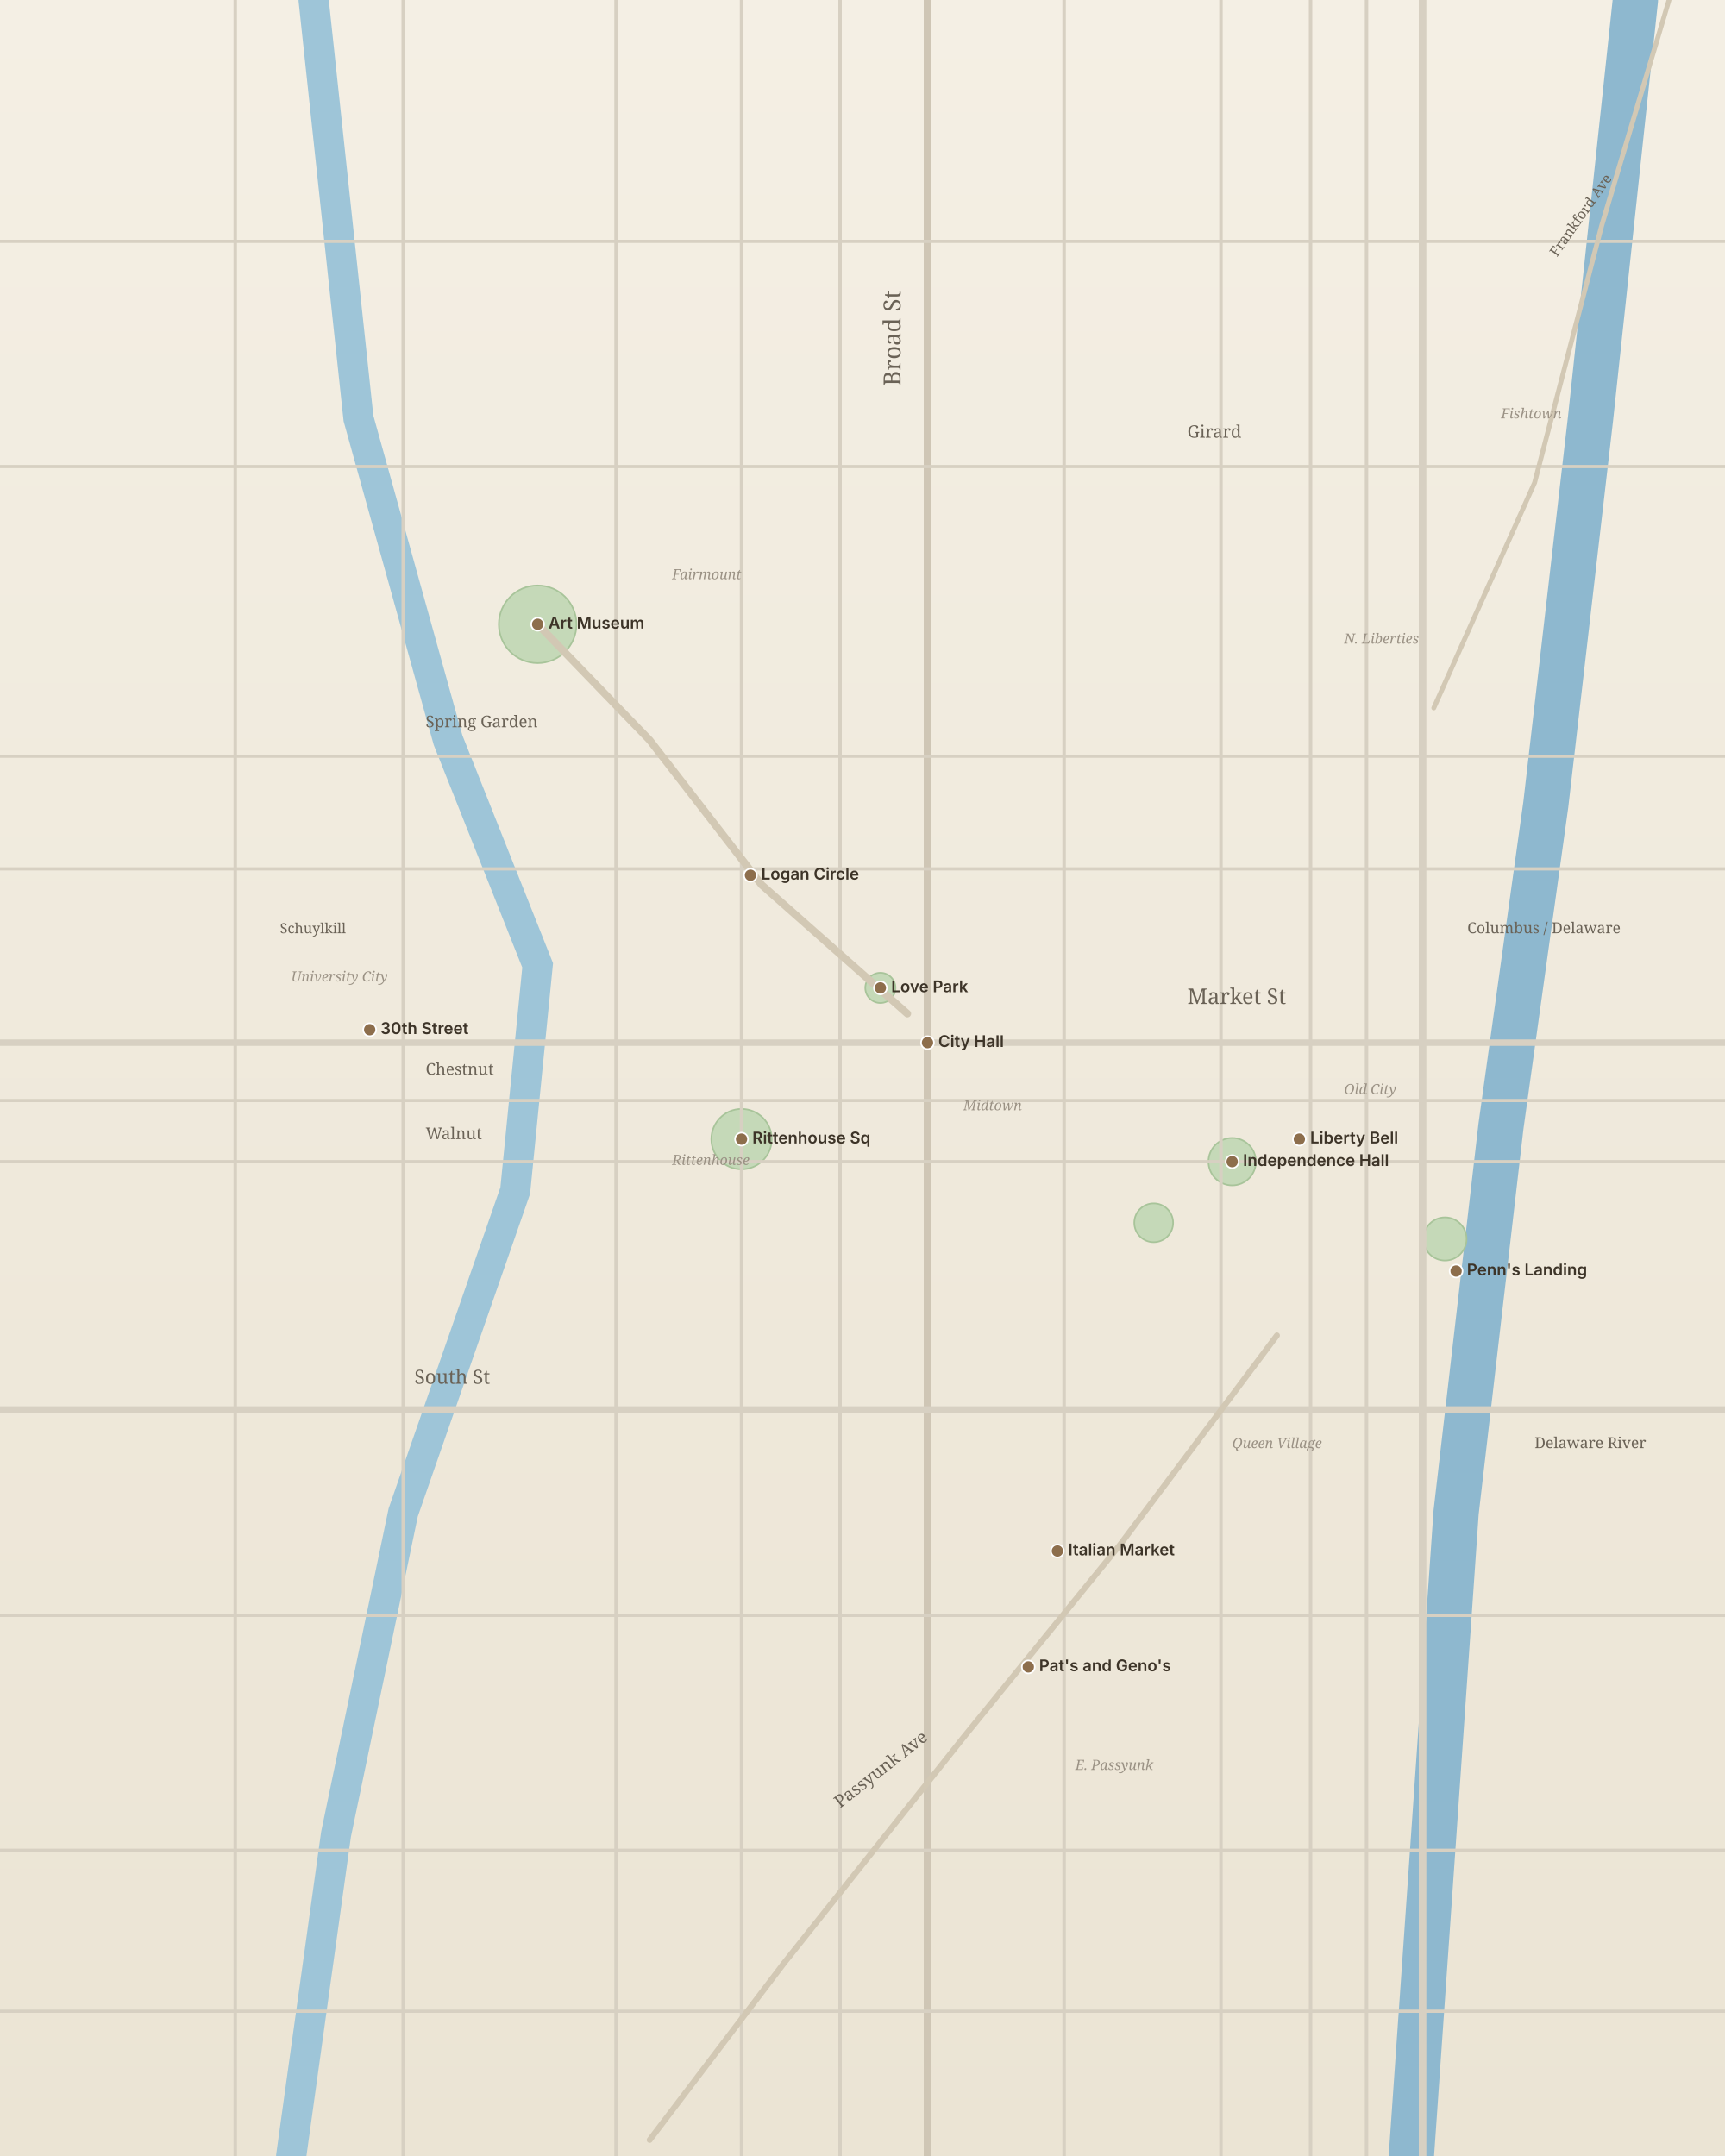
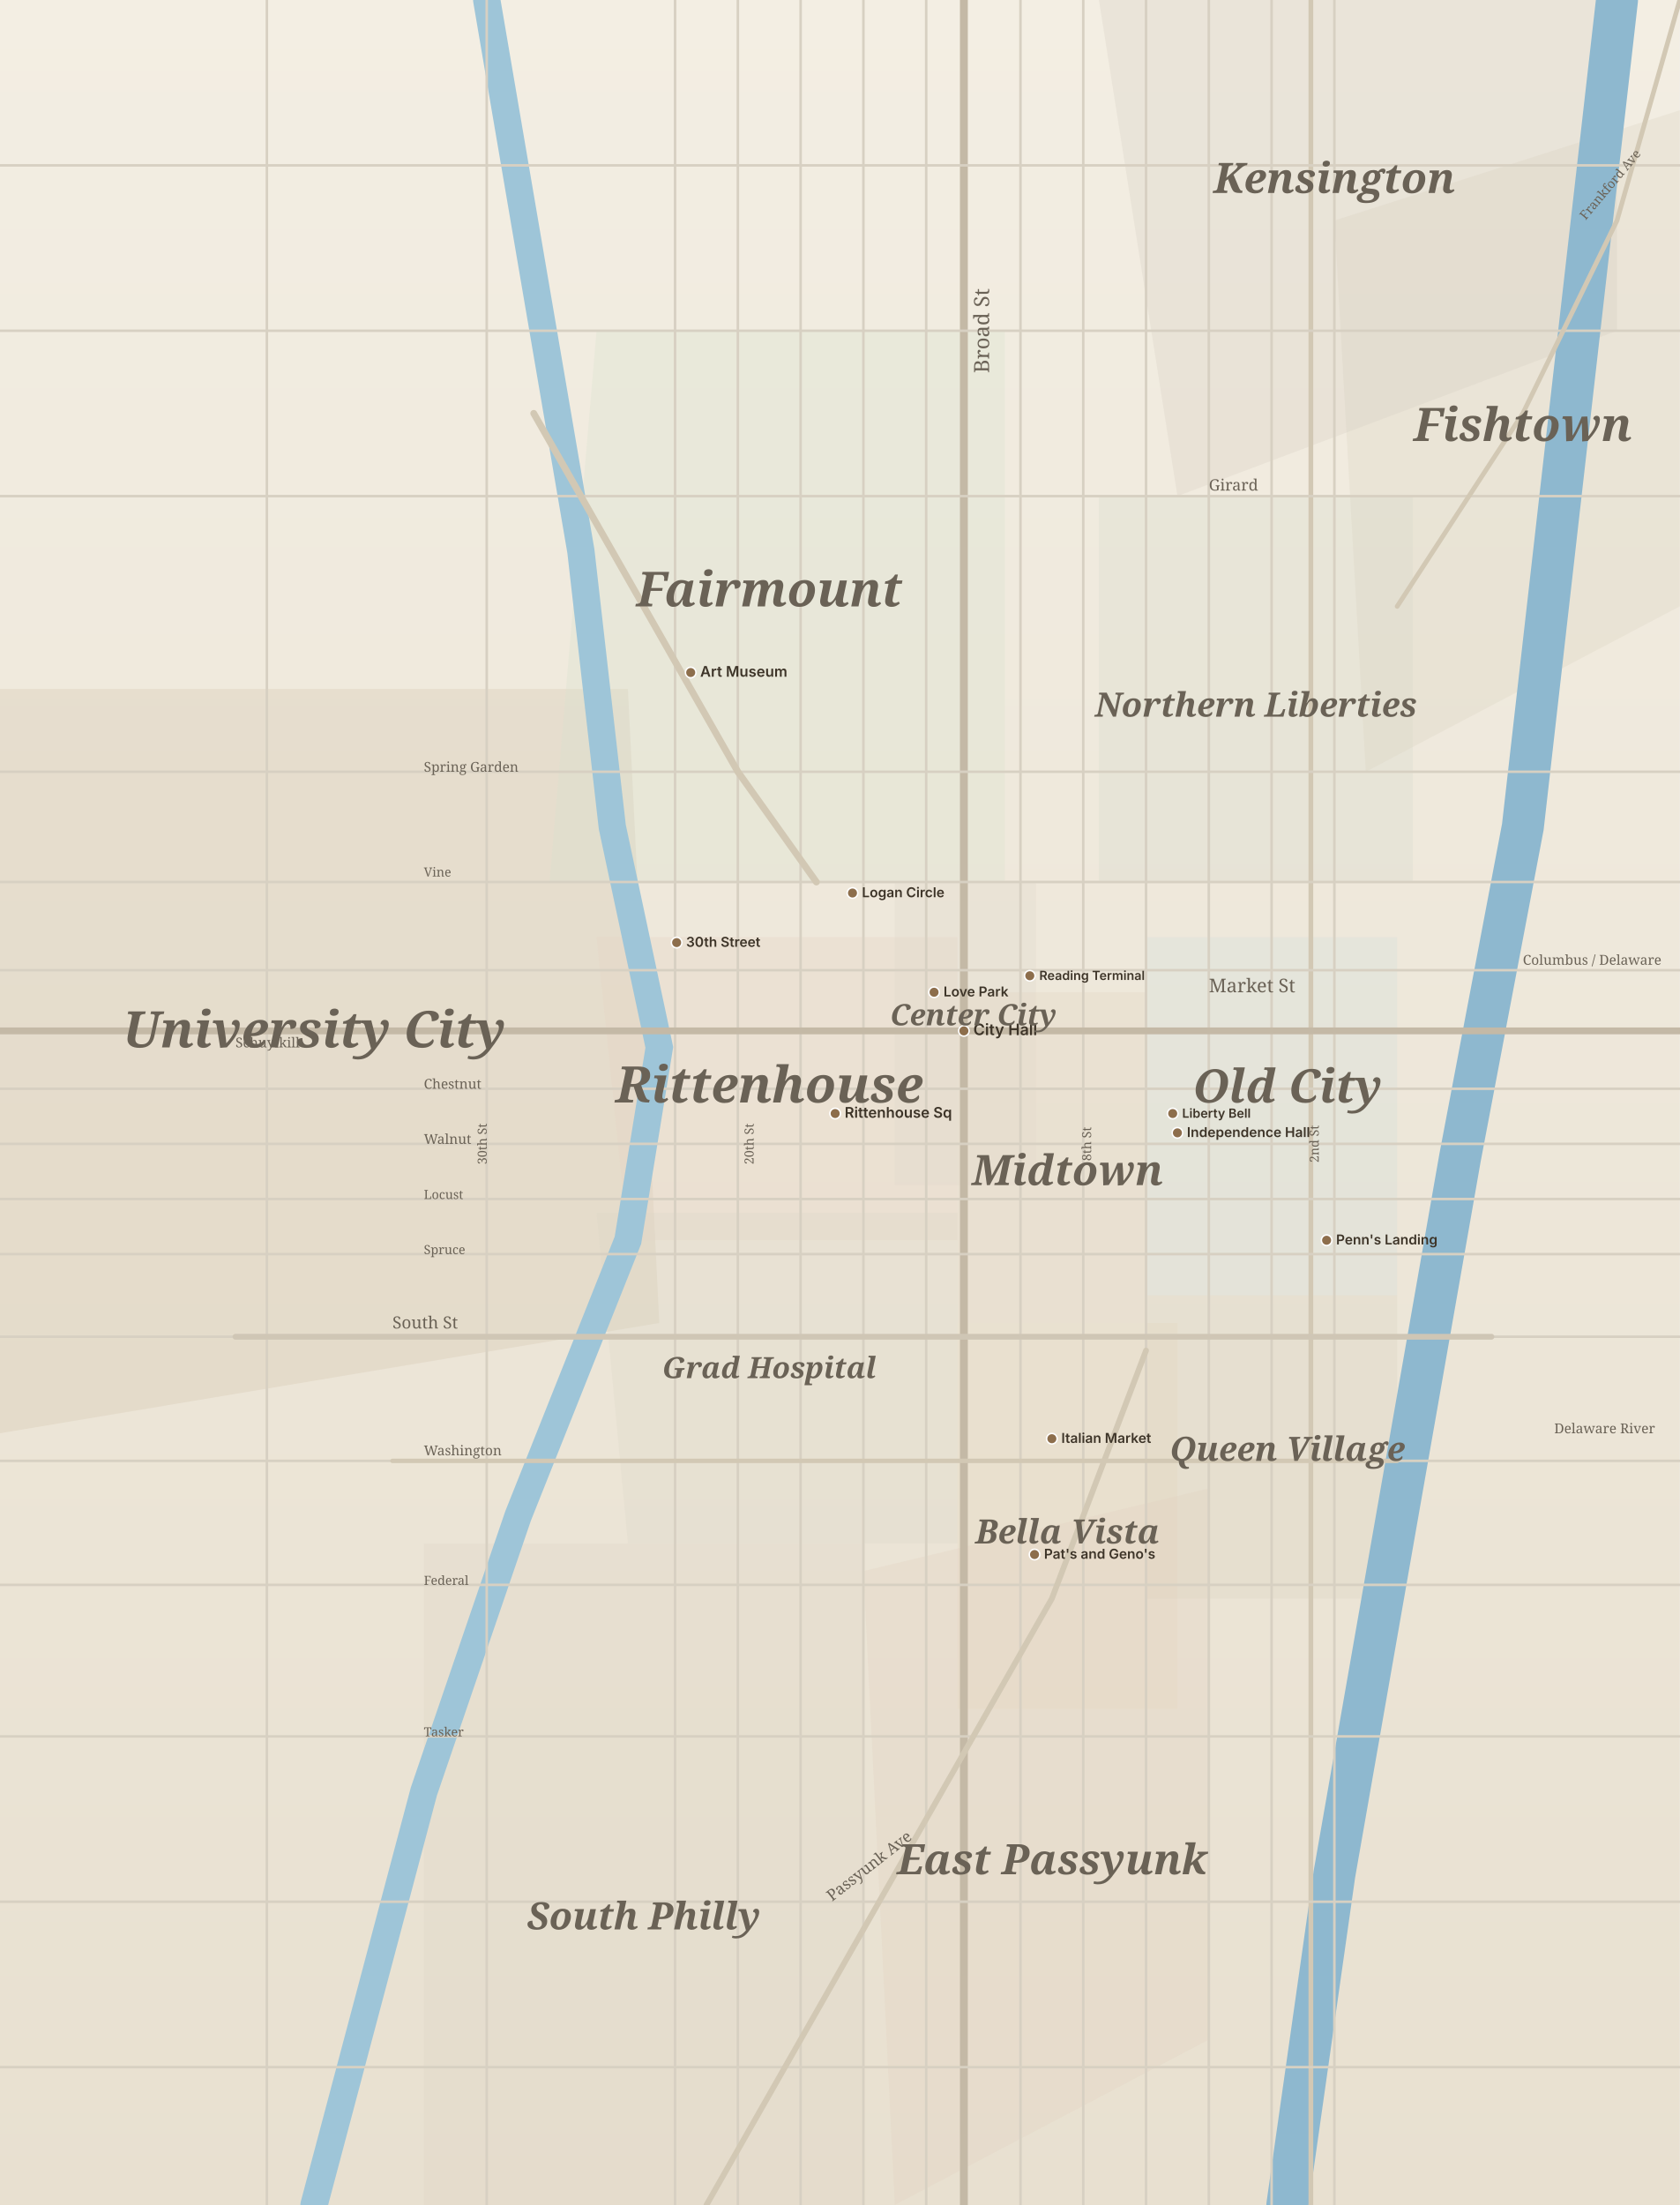
- <svg xmlns="http://www.w3.org/2000/svg" viewBox="0 0 1600 2000" width="1600" height="2000" role="img" aria-label="Philadelphia streets and landmarks">
+ <svg xmlns="http://www.w3.org/2000/svg" viewBox="0 0 1600 2100" width="1600" height="2100" role="img" aria-label="Philadelphia streets and neighborhoods">
  <defs>
    <linearGradient id="land" x1="0" y1="0" x2="0" y2="1">
-       <stop offset="0" stop-color="#f4efe4" />
-       <stop offset="1" stop-color="#ebe4d4" />
+       <stop offset="0" stop-color="#f3eee3" />
+       <stop offset="1" stop-color="#e8e0d0" />
    </linearGradient>
  </defs>
-   <rect width="1600" height="2000" fill="url(#land)" />
-   <path d="M 290.9,0.0 L 332.5,388.1 L 415.6,686.6 L 498.7,895.5 L 477.9,1104.5 L 374.0,1403.0 L 311.7,1701.5 L 270.1,2000.0" stroke="#9ec5d8" stroke-width="28" fill="none" stroke-linecap="round" />
-   <path d="M 1516.9,0.0 L 1475.3,388.1 L 1433.8,746.3 L 1392.2,1044.8 L 1350.6,1403.0 L 1329.9,1701.5 L 1309.1,2000.0" stroke="#8eb8cf" stroke-width="42" fill="none" stroke-linecap="round" />
-   <circle cx="687.8" cy="1056.7" r="28" fill="#c5d9b8" stroke="#a8c49a" stroke-width="1.5" />
-   <circle cx="1070.1" cy="1134.3" r="18" fill="#c5d9b8" stroke="#a8c49a" stroke-width="1.5" />
-   <circle cx="1142.9" cy="1077.6" r="22" fill="#c5d9b8" stroke="#a8c49a" stroke-width="1.5" />
-   <circle cx="498.7" cy="579.1" r="36" fill="#c5d9b8" stroke="#a8c49a" stroke-width="1.5" />
-   <circle cx="816.6" cy="916.4" r="14" fill="#c5d9b8" stroke="#a8c49a" stroke-width="1.5" />
-   <circle cx="1340.3" cy="1149.3" r="20" fill="#c5d9b8" stroke="#a8c49a" stroke-width="1.5" />
-   <path d="M 1319.5,0.0 L 1319.5,2000.0" stroke="#d7d0c2" stroke-width="7" fill="none" />
-   <path d="M 1267.5,0.0 L 1267.5,2000.0" stroke="#d7d0c2" stroke-width="3.2" fill="none" />
-   <path d="M 1215.6,0.0 L 1215.6,2000.0" stroke="#d7d0c2" stroke-width="3.2" fill="none" />
-   <path d="M 1132.5,0.0 L 1132.5,2000.0" stroke="#d7d0c2" stroke-width="3.2" fill="none" />
-   <path d="M 987.0,0.0 L 987.0,2000.0" stroke="#d7d0c2" stroke-width="3.2" fill="none" />
-   <path d="M 860.3,0.0 L 860.3,2000.0" stroke="#cfc6b5" stroke-width="7" fill="none" />
-   <path d="M 779.2,0.0 L 779.2,2000.0" stroke="#d7d0c2" stroke-width="3.2" fill="none" />
-   <path d="M 687.8,0.0 L 687.8,2000.0" stroke="#d7d0c2" stroke-width="3.2" fill="none" />
-   <path d="M 571.4,0.0 L 571.4,2000.0" stroke="#d7d0c2" stroke-width="3.2" fill="none" />
-   <path d="M 374.0,0.0 L 374.0,2000.0" stroke="#d7d0c2" stroke-width="3.2" fill="none" />
-   <path d="M 218.2,0.0 L 218.2,2000.0" stroke="#d7d0c2" stroke-width="3.2" fill="none" />
-   <path d="M 0.0,223.9 L 1600.0,223.9" stroke="#d7d0c2" stroke-width="3" fill="none" />
-   <path d="M 0.0,432.8 L 1600.0,432.8" stroke="#d7d0c2" stroke-width="3" fill="none" />
-   <path d="M 0.0,701.5 L 1600.0,701.5" stroke="#d7d0c2" stroke-width="3" fill="none" />
-   <path d="M 0.0,806.0 L 1600.0,806.0" stroke="#d7d0c2" stroke-width="3" fill="none" />
-   <path d="M 0.0,967.2 L 1600.0,967.2" stroke="#d7d0c2" stroke-width="6" fill="none" />
-   <path d="M 0.0,1020.9 L 1600.0,1020.9" stroke="#d7d0c2" stroke-width="3" fill="none" />
-   <path d="M 0.0,1077.6 L 1600.0,1077.6" stroke="#d7d0c2" stroke-width="3" fill="none" />
-   <path d="M 0.0,1307.5 L 1600.0,1307.5" stroke="#d7d0c2" stroke-width="6" fill="none" />
-   <path d="M 0.0,1498.5 L 1600.0,1498.5" stroke="#d7d0c2" stroke-width="3" fill="none" />
-   <path d="M 0.0,1716.4 L 1600.0,1716.4" stroke="#d7d0c2" stroke-width="3" fill="none" />
-   <path d="M 0.0,1865.7 L 1600.0,1865.7" stroke="#d7d0c2" stroke-width="3" fill="none" />
-   <path d="M 1184.4,1238.8 L 1039.0,1432.8 L 893.5,1611.9 L 727.3,1820.9 L 602.6,1985.1" stroke="#d2c8b4" stroke-width="5.5" fill="none" stroke-linecap="round" />
-   <path d="M 1329.9,656.7 L 1423.4,447.8 L 1485.7,209.0 L 1548.1,0.0" stroke="#d2c8b4" stroke-width="4.5" fill="none" stroke-linecap="round" />
-   <path d="M 841.6,940.3 L 706.5,820.9 L 602.6,686.6 L 498.7,579.1" stroke="#d2c8b4" stroke-width="7" fill="none" stroke-linecap="round" />
-   <text x="835.3" y="358.2" font-family="Georgia, serif" font-size="22" fill="#6a6256" transform="rotate(-90 835.3 358.2)">Broad St</text>
-   <text x="1101.3" y="931.3" font-family="Georgia, serif" font-size="20" fill="#6a6256">Market St</text>
-   <text x="394.8" y="997.0" font-family="Georgia, serif" font-size="15" fill="#6a6256">Chestnut</text>
-   <text x="394.8" y="1056.7" font-family="Georgia, serif" font-size="15" fill="#6a6256">Walnut</text>
-   <text x="384.4" y="1283.6" font-family="Georgia, serif" font-size="18" fill="#6a6256">South St</text>
-   <text x="394.8" y="674.6" font-family="Georgia, serif" font-size="15" fill="#6a6256">Spring Garden</text>
-   <text x="1101.3" y="406.0" font-family="Georgia, serif" font-size="16" fill="#6a6256">Girard</text>
-   <text x="779.2" y="1677.6" font-family="Georgia, serif" font-size="16" fill="#6a6256" transform="rotate(-38 779.2 1677.6)">Passyunk Ave</text>
-   <text x="1361.0" y="865.7" font-family="Georgia, serif" font-size="14" fill="#6a6256">Columbus / Delaware</text>
-   <text x="259.7" y="865.7" font-family="Georgia, serif" font-size="13" fill="#6a6256">Schuylkill</text>
-   <text x="1423.4" y="1343.3" font-family="Georgia, serif" font-size="14" fill="#6a6256">Delaware River</text>
-   <text x="1444.2" y="238.8" font-family="Georgia, serif" font-size="13" fill="#6a6256" transform="rotate(-55 1444.2 238.8)">Frankford Ave</text>
-   <circle cx="860.3" cy="967.2" r="6" fill="#8d6e4c" stroke="#fff" stroke-width="1.5" />
-   <text x="870.3" y="971.2" font-family="-apple-system, BlinkMacSystemFont, sans-serif" font-size="15" font-weight="600" fill="#3d3428">City Hall</text>
-   <circle cx="816.6" cy="916.4" r="6" fill="#8d6e4c" stroke="#fff" stroke-width="1.5" />
-   <text x="826.6" y="920.4" font-family="-apple-system, BlinkMacSystemFont, sans-serif" font-size="15" font-weight="600" fill="#3d3428">Love Park</text>
-   <circle cx="498.7" cy="579.1" r="6" fill="#8d6e4c" stroke="#fff" stroke-width="1.5" />
-   <text x="508.7" y="583.1" font-family="-apple-system, BlinkMacSystemFont, sans-serif" font-size="15" font-weight="600" fill="#3d3428">Art Museum</text>
-   <circle cx="1142.9" cy="1077.6" r="6" fill="#8d6e4c" stroke="#fff" stroke-width="1.5" />
-   <text x="1152.9" y="1081.6" font-family="-apple-system, BlinkMacSystemFont, sans-serif" font-size="15" font-weight="600" fill="#3d3428">Independence Hall</text>
-   <circle cx="1205.2" cy="1056.7" r="6" fill="#8d6e4c" stroke="#fff" stroke-width="1.5" />
-   <text x="1215.2" y="1060.7" font-family="-apple-system, BlinkMacSystemFont, sans-serif" font-size="15" font-weight="600" fill="#3d3428">Liberty Bell</text>
-   <circle cx="1350.6" cy="1179.1" r="6" fill="#8d6e4c" stroke="#fff" stroke-width="1.5" />
-   <text x="1360.6" y="1183.1" font-family="-apple-system, BlinkMacSystemFont, sans-serif" font-size="15" font-weight="600" fill="#3d3428">Penn's Landing</text>
-   <circle cx="687.8" cy="1056.7" r="6" fill="#8d6e4c" stroke="#fff" stroke-width="1.5" />
-   <text x="697.8" y="1060.7" font-family="-apple-system, BlinkMacSystemFont, sans-serif" font-size="15" font-weight="600" fill="#3d3428">Rittenhouse Sq</text>
-   <circle cx="980.8" cy="1438.8" r="6" fill="#8d6e4c" stroke="#fff" stroke-width="1.5" />
-   <text x="990.8" y="1442.8" font-family="-apple-system, BlinkMacSystemFont, sans-serif" font-size="15" font-weight="600" fill="#3d3428">Italian Market</text>
-   <circle cx="953.8" cy="1546.3" r="6" fill="#8d6e4c" stroke="#fff" stroke-width="1.5" />
-   <text x="963.8" y="1550.3" font-family="-apple-system, BlinkMacSystemFont, sans-serif" font-size="15" font-weight="600" fill="#3d3428">Pat's and Geno's</text>
-   <circle cx="696.1" cy="811.9" r="6" fill="#8d6e4c" stroke="#fff" stroke-width="1.5" />
-   <text x="706.1" y="815.9" font-family="-apple-system, BlinkMacSystemFont, sans-serif" font-size="15" font-weight="600" fill="#3d3428">Logan Circle</text>
-   <circle cx="342.9" cy="955.2" r="6" fill="#8d6e4c" stroke="#fff" stroke-width="1.5" />
-   <text x="352.9" y="959.2" font-family="-apple-system, BlinkMacSystemFont, sans-serif" font-size="15" font-weight="600" fill="#3d3428">30th Street</text>
-   <text x="1392.2" y="388.1" font-family="Georgia, serif" font-size="13" fill="#9a9184" font-style="italic">Fishtown</text>
-   <text x="1246.8" y="597.0" font-family="Georgia, serif" font-size="13" fill="#9a9184" font-style="italic">N. Liberties</text>
-   <text x="1246.8" y="1014.9" font-family="Georgia, serif" font-size="13" fill="#9a9184" font-style="italic">Old City</text>
-   <text x="893.5" y="1029.9" font-family="Georgia, serif" font-size="13" fill="#9a9184" font-style="italic">Midtown</text>
-   <text x="623.4" y="1080.6" font-family="Georgia, serif" font-size="13" fill="#9a9184" font-style="italic">Rittenhouse</text>
-   <text x="1142.9" y="1343.3" font-family="Georgia, serif" font-size="13" fill="#9a9184" font-style="italic">Queen Village</text>
-   <text x="997.4" y="1641.8" font-family="Georgia, serif" font-size="13" fill="#9a9184" font-style="italic">E. Passyunk</text>
-   <text x="270.1" y="910.4" font-family="Georgia, serif" font-size="13" fill="#9a9184" font-style="italic">University City</text>
-   <text x="623.4" y="537.3" font-family="Georgia, serif" font-size="13" fill="#9a9184" font-style="italic">Fairmount</text>
+   <rect width="1600" height="2100" fill="url(#land)" />
+   <polygon points="0.0,656.2 598.1,656.2 628.0,1260.0 0.0,1365.0" fill="#d9cbb6" fill-opacity="0.38" stroke="none" />
+   <polygon points="568.2,315.0 957.0,315.0 957.0,840.0 523.4,840.0" fill="#d5e0cc" fill-opacity="0.3" stroke="none" />
+   <polygon points="568.2,892.5 912.1,892.5 912.1,1181.2 598.1,1181.2" fill="#e4d3c4" fill-opacity="0.32" stroke="none" />
+   <polygon points="852.3,840.0 986.9,840.0 986.9,1128.7 852.3,1128.7" fill="#ddd6c8" fill-opacity="0.26" stroke="none" />
+   <polygon points="912.1,945.0 1091.6,945.0 1091.6,1260.0 912.1,1260.0" fill="#e0d4c0" fill-opacity="0.3" stroke="none" />
+   <polygon points="1091.6,892.5 1330.8,892.5 1330.8,1233.8 1091.6,1233.8" fill="#cfdcd8" fill-opacity="0.3" stroke="none" />
+   <polygon points="1046.7,472.5 1345.8,472.5 1345.8,840.0 1046.7,840.0" fill="#d4d8c8" fill-opacity="0.28" stroke="none" />
+   <polygon points="1271.0,210.0 1600.0,105.0 1600.0,577.5 1300.9,735.0" fill="#d8cfc0" fill-opacity="0.28" stroke="none" />
+   <polygon points="1046.7,0.0 1540.2,0.0 1540.2,315.0 1121.5,472.5" fill="#d2c8bc" fill-opacity="0.26" stroke="none" />
+   <polygon points="1091.6,1233.8 1330.8,1233.8 1330.8,1522.5 1091.6,1522.5" fill="#d7d0be" fill-opacity="0.28" stroke="none" />
+   <polygon points="912.1,1260.0 1121.5,1260.0 1121.5,1627.5 912.1,1627.5" fill="#e1d2bc" fill-opacity="0.28" stroke="none" />
+   <polygon points="568.2,1155.0 912.1,1155.0 912.1,1470.0 598.1,1470.0" fill="#d9d4c6" fill-opacity="0.26" stroke="none" />
+   <polygon points="822.4,1496.2 1151.4,1417.5 1151.4,1942.5 852.3,2100.0" fill="#e0cfc0" fill-opacity="0.3" stroke="none" />
+   <polygon points="403.7,1470.0 822.4,1470.0 822.4,2100.0 403.7,2100.0" fill="#d8d0c2" fill-opacity="0.24" stroke="none" />
+   <path d="M 463.6,0.0 L 508.4,262.5 L 553.3,525.0 L 583.2,787.5 L 628.0,997.5 L 598.1,1181.2 L 493.5,1443.7 L 403.7,1706.3 L 299.1,2100.0" fill="none" stroke="#9ec5d8" stroke-width="26" stroke-linecap="round" />
+   <path d="M 1540.2,0.0 L 1495.3,393.7 L 1450.5,787.5 L 1390.7,1102.5 L 1330.8,1443.7 L 1271.0,1785.0 L 1226.2,2100.0" fill="none" stroke="#8eb8cf" stroke-width="40" stroke-linecap="round" />
+   <path d="M 1271.0,0.0 L 1271.0,2100.0" fill="none" stroke="#d7d0c2" stroke-width="2.4" stroke-linecap="round" />
+   <path d="M 1211.2,0.0 L 1211.2,2100.0" fill="none" stroke="#d7d0c2" stroke-width="2.4" stroke-linecap="round" />
+   <path d="M 1151.4,0.0 L 1151.4,2100.0" fill="none" stroke="#d7d0c2" stroke-width="2.4" stroke-linecap="round" />
+   <path d="M 1091.6,0.0 L 1091.6,2100.0" fill="none" stroke="#d7d0c2" stroke-width="2.4" stroke-linecap="round" />
+   <path d="M 1031.8,0.0 L 1031.8,2100.0" fill="none" stroke="#d7d0c2" stroke-width="2.4" stroke-linecap="round" />
+   <path d="M 972.0,0.0 L 972.0,2100.0" fill="none" stroke="#d7d0c2" stroke-width="2.4" stroke-linecap="round" />
+   <path d="M 882.2,0.0 L 882.2,2100.0" fill="none" stroke="#d7d0c2" stroke-width="2.4" stroke-linecap="round" />
+   <path d="M 822.4,0.0 L 822.4,2100.0" fill="none" stroke="#d7d0c2" stroke-width="2.4" stroke-linecap="round" />
+   <path d="M 762.6,0.0 L 762.6,2100.0" fill="none" stroke="#d7d0c2" stroke-width="2.4" stroke-linecap="round" />
+   <path d="M 702.8,0.0 L 702.8,2100.0" fill="none" stroke="#d7d0c2" stroke-width="2.4" stroke-linecap="round" />
+   <path d="M 643.0,0.0 L 643.0,2100.0" fill="none" stroke="#d7d0c2" stroke-width="2.4" stroke-linecap="round" />
+   <path d="M 463.6,0.0 L 463.6,2100.0" fill="none" stroke="#d7d0c2" stroke-width="2.4" stroke-linecap="round" />
+   <path d="M 254.2,0.0 L 254.2,2100.0" fill="none" stroke="#d7d0c2" stroke-width="2.4" stroke-linecap="round" />
+   <path d="M 918.1,0.0 L 918.1,2100.0" fill="none" stroke="#c4b9a6" stroke-width="7.5" stroke-linecap="round" />
+   <path d="M 1248.6,0.0 L 1248.6,2100.0" fill="none" stroke="#d2c8b4" stroke-width="4.5" stroke-linecap="round" />
+   <path d="M 0.0,157.5 L 1600.0,157.5" fill="none" stroke="#d7d0c2" stroke-width="2.4" stroke-linecap="round" />
+   <path d="M 0.0,315.0 L 1600.0,315.0" fill="none" stroke="#d7d0c2" stroke-width="2.4" stroke-linecap="round" />
+   <path d="M 0.0,472.5 L 1600.0,472.5" fill="none" stroke="#d7d0c2" stroke-width="2.4" stroke-linecap="round" />
+   <path d="M 0.0,735.0 L 1600.0,735.0" fill="none" stroke="#d7d0c2" stroke-width="2.4" stroke-linecap="round" />
+   <path d="M 0.0,840.0 L 1600.0,840.0" fill="none" stroke="#d7d0c2" stroke-width="2.4" stroke-linecap="round" />
+   <path d="M 0.0,924.0 L 1600.0,924.0" fill="none" stroke="#d7d0c2" stroke-width="2.4" stroke-linecap="round" />
+   <path d="M 0.0,1036.9 L 1600.0,1036.9" fill="none" stroke="#d7d0c2" stroke-width="2.4" stroke-linecap="round" />
+   <path d="M 0.0,1089.4 L 1600.0,1089.4" fill="none" stroke="#d7d0c2" stroke-width="2.4" stroke-linecap="round" />
+   <path d="M 0.0,1141.9 L 1600.0,1141.9" fill="none" stroke="#d7d0c2" stroke-width="2.4" stroke-linecap="round" />
+   <path d="M 0.0,1194.4 L 1600.0,1194.4" fill="none" stroke="#d7d0c2" stroke-width="2.4" stroke-linecap="round" />
+   <path d="M 0.0,1273.1 L 1600.0,1273.1" fill="none" stroke="#d7d0c2" stroke-width="2.4" stroke-linecap="round" />
+   <path d="M 0.0,1391.3 L 1600.0,1391.3" fill="none" stroke="#d7d0c2" stroke-width="2.4" stroke-linecap="round" />
+   <path d="M 0.0,1509.4 L 1600.0,1509.4" fill="none" stroke="#d7d0c2" stroke-width="2.4" stroke-linecap="round" />
+   <path d="M 0.0,1653.7 L 1600.0,1653.7" fill="none" stroke="#d7d0c2" stroke-width="2.4" stroke-linecap="round" />
+   <path d="M 0.0,1811.2 L 1600.0,1811.2" fill="none" stroke="#d7d0c2" stroke-width="2.4" stroke-linecap="round" />
+   <path d="M 0.0,1968.7 L 1600.0,1968.7" fill="none" stroke="#d7d0c2" stroke-width="2.4" stroke-linecap="round" />
+   <path d="M 0.0,981.8 L 1600.0,981.8" fill="none" stroke="#c4b9a6" stroke-width="6.5" stroke-linecap="round" />
+   <path d="M 224.3,1273.1 L 1420.6,1273.1" fill="none" stroke="#cfc6b5" stroke-width="5.5" stroke-linecap="round" />
+   <path d="M 373.8,1391.3 L 1330.8,1391.3" fill="none" stroke="#d2c8b4" stroke-width="4.2" stroke-linecap="round" />
+   <path d="M 777.6,840.0 L 702.8,735.0 L 613.1,577.5 L 508.4,393.7" fill="none" stroke="#d2c8b4" stroke-width="6.5" stroke-linecap="round" />
+   <path d="M 1091.6,1286.2 L 1001.9,1522.5 L 882.2,1732.5 L 762.6,1942.5 L 672.9,2100.0" fill="none" stroke="#d2c8b4" stroke-width="5.5" stroke-linecap="round" />
+   <path d="M 1330.8,577.5 L 1450.5,393.7 L 1540.2,210.0 L 1600.0,0.0" fill="none" stroke="#d2c8b4" stroke-width="4.5" stroke-linecap="round" />
+   <text x="942.1" y="315.0" font-family="Georgia, serif" font-size="20" font-weight="400" fill="#6a6256" text-anchor="middle" transform="rotate(-90 942.1 315.0)">Broad St</text>
+   <text x="1151.4" y="945.0" font-family="Georgia, serif" font-size="18" font-weight="400" fill="#6a6256" text-anchor="start">Market St</text>
+   <text x="403.7" y="1036.9" font-family="Georgia, serif" font-size="13" font-weight="400" fill="#6a6256" text-anchor="start">Chestnut</text>
+   <text x="403.7" y="1089.4" font-family="Georgia, serif" font-size="13" font-weight="400" fill="#6a6256" text-anchor="start">Walnut</text>
+   <text x="403.7" y="1141.9" font-family="Georgia, serif" font-size="12" font-weight="400" fill="#6a6256" text-anchor="start">Locust</text>
+   <text x="403.7" y="1194.4" font-family="Georgia, serif" font-size="12" font-weight="400" fill="#6a6256" text-anchor="start">Spruce</text>
+   <text x="373.8" y="1265.2" font-family="Georgia, serif" font-size="16" font-weight="400" fill="#6a6256" text-anchor="start">South St</text>
+   <text x="403.7" y="1386.0" font-family="Georgia, serif" font-size="13" font-weight="400" fill="#6a6256" text-anchor="start">Washington</text>
+   <text x="403.7" y="735.0" font-family="Georgia, serif" font-size="13" font-weight="400" fill="#6a6256" text-anchor="start">Spring Garden</text>
+   <text x="1151.4" y="467.2" font-family="Georgia, serif" font-size="15" font-weight="400" fill="#6a6256" text-anchor="start">Girard</text>
+   <text x="403.7" y="834.8" font-family="Georgia, serif" font-size="12" font-weight="400" fill="#6a6256" text-anchor="start">Vine</text>
+   <text x="792.5" y="1811.2" font-family="Georgia, serif" font-size="15" font-weight="400" fill="#6a6256" text-anchor="start" transform="rotate(-38 792.5 1811.2)">Passyunk Ave</text>
+   <text x="1450.5" y="918.8" font-family="Georgia, serif" font-size="13" font-weight="400" fill="#6a6256" text-anchor="start">Columbus / Delaware</text>
+   <text x="224.3" y="997.5" font-family="Georgia, serif" font-size="13" font-weight="400" fill="#6a6256" text-anchor="start">Schuylkill</text>
+   <text x="1480.4" y="1365.0" font-family="Georgia, serif" font-size="13" font-weight="400" fill="#6a6256" text-anchor="start">Delaware River</text>
+   <text x="1510.3" y="210.0" font-family="Georgia, serif" font-size="12" font-weight="400" fill="#6a6256" text-anchor="start" transform="rotate(-50 1510.3 210.0)">Frankford Ave</text>
+   <text x="1256.1" y="1089.4" font-family="Georgia, serif" font-size="12" font-weight="400" fill="#6a6256" text-anchor="middle" transform="rotate(-90 1256.1 1089.4)">2nd St</text>
+   <text x="1039.3" y="1089.4" font-family="Georgia, serif" font-size="12" font-weight="400" fill="#6a6256" text-anchor="middle" transform="rotate(-90 1039.3 1089.4)">8th St</text>
+   <text x="717.8" y="1089.4" font-family="Georgia, serif" font-size="12" font-weight="400" fill="#6a6256" text-anchor="middle" transform="rotate(-90 717.8 1089.4)">20th St</text>
+   <text x="463.6" y="1089.4" font-family="Georgia, serif" font-size="12" font-weight="400" fill="#6a6256" text-anchor="middle" transform="rotate(-90 463.6 1089.4)">30th St</text>
+   <text x="403.7" y="1509.4" font-family="Georgia, serif" font-size="12" font-weight="400" fill="#6a6256" text-anchor="start">Federal</text>
+   <text x="403.7" y="1653.7" font-family="Georgia, serif" font-size="12" font-weight="400" fill="#6a6256" text-anchor="start">Tasker</text>
+   <circle cx="918.1" cy="981.8" r="5" fill="#8d6e4c" stroke="#fff" stroke-width="1.4" />
+   <text x="927.1" y="985.8" font-family="-apple-system, BlinkMacSystemFont, sans-serif" font-size="15" font-weight="600" fill="#3d3428">City Hall</text>
+   <circle cx="889.7" cy="945.0" r="5" fill="#8d6e4c" stroke="#fff" stroke-width="1.4" />
+   <text x="898.7" y="949.0" font-family="-apple-system, BlinkMacSystemFont, sans-serif" font-size="13" font-weight="600" fill="#3d3428">Love Park</text>
+   <circle cx="657.9" cy="640.5" r="5" fill="#8d6e4c" stroke="#fff" stroke-width="1.4" />
+   <text x="666.9" y="644.5" font-family="-apple-system, BlinkMacSystemFont, sans-serif" font-size="14" font-weight="600" fill="#3d3428">Art Museum</text>
+   <circle cx="1121.5" cy="1078.9" r="5" fill="#8d6e4c" stroke="#fff" stroke-width="1.4" />
+   <text x="1130.5" y="1082.9" font-family="-apple-system, BlinkMacSystemFont, sans-serif" font-size="13" font-weight="600" fill="#3d3428">Independence Hall</text>
+   <circle cx="1117.0" cy="1060.5" r="5" fill="#8d6e4c" stroke="#fff" stroke-width="1.4" />
+   <text x="1126.0" y="1064.5" font-family="-apple-system, BlinkMacSystemFont, sans-serif" font-size="12" font-weight="600" fill="#3d3428">Liberty Bell</text>
+   <circle cx="1263.6" cy="1181.2" r="5" fill="#8d6e4c" stroke="#fff" stroke-width="1.4" />
+   <text x="1272.6" y="1185.2" font-family="-apple-system, BlinkMacSystemFont, sans-serif" font-size="13" font-weight="600" fill="#3d3428">Penn's Landing</text>
+   <circle cx="795.5" cy="1060.5" r="5" fill="#8d6e4c" stroke="#fff" stroke-width="1.4" />
+   <text x="804.5" y="1064.5" font-family="-apple-system, BlinkMacSystemFont, sans-serif" font-size="14" font-weight="600" fill="#3d3428">Rittenhouse Sq</text>
+   <circle cx="1001.9" cy="1370.2" r="5" fill="#8d6e4c" stroke="#fff" stroke-width="1.4" />
+   <text x="1010.9" y="1374.2" font-family="-apple-system, BlinkMacSystemFont, sans-serif" font-size="13" font-weight="600" fill="#3d3428">Italian Market</text>
+   <circle cx="985.4" cy="1480.5" r="5" fill="#8d6e4c" stroke="#fff" stroke-width="1.4" />
+   <text x="994.4" y="1484.5" font-family="-apple-system, BlinkMacSystemFont, sans-serif" font-size="13" font-weight="600" fill="#3d3428">Pat's and Geno's</text>
+   <circle cx="812.0" cy="850.5" r="5" fill="#8d6e4c" stroke="#fff" stroke-width="1.4" />
+   <text x="821.0" y="854.5" font-family="-apple-system, BlinkMacSystemFont, sans-serif" font-size="13" font-weight="600" fill="#3d3428">Logan Circle</text>
+   <circle cx="644.5" cy="897.7" r="5" fill="#8d6e4c" stroke="#fff" stroke-width="1.4" />
+   <text x="653.5" y="901.7" font-family="-apple-system, BlinkMacSystemFont, sans-serif" font-size="13" font-weight="600" fill="#3d3428">30th Street</text>
+   <circle cx="980.9" cy="929.3" r="5" fill="#8d6e4c" stroke="#fff" stroke-width="1.4" />
+   <text x="989.9" y="933.3" font-family="-apple-system, BlinkMacSystemFont, sans-serif" font-size="12" font-weight="600" fill="#3d3428">Reading Terminal</text>
+   <text x="299.1" y="997.5" font-family="Georgia, serif" font-size="48" font-weight="600" fill="#6a6256" text-anchor="middle" font-style="italic">University City</text>
+   <text x="732.7" y="577.5" font-family="Georgia, serif" font-size="46" font-weight="600" fill="#6a6256" text-anchor="middle" font-style="italic">Fairmount</text>
+   <text x="732.7" y="1050.0" font-family="Georgia, serif" font-size="48" font-weight="600" fill="#6a6256" text-anchor="middle" font-style="italic">Rittenhouse</text>
+   <text x="927.1" y="976.5" font-family="Georgia, serif" font-size="28" font-weight="600" fill="#6a6256" text-anchor="middle" font-style="italic">Center City</text>
+   <text x="1016.8" y="1128.7" font-family="Georgia, serif" font-size="40" font-weight="600" fill="#6a6256" text-anchor="middle" font-style="italic">Midtown</text>
+   <text x="1226.2" y="1050.0" font-family="Georgia, serif" font-size="44" font-weight="600" fill="#6a6256" text-anchor="middle" font-style="italic">Old City</text>
+   <text x="1196.3" y="682.5" font-family="Georgia, serif" font-size="32" font-weight="600" fill="#6a6256" text-anchor="middle" font-style="italic">Northern Liberties</text>
+   <text x="1450.5" y="420.0" font-family="Georgia, serif" font-size="44" font-weight="600" fill="#6a6256" text-anchor="middle" font-style="italic">Fishtown</text>
+   <text x="1271.0" y="183.8" font-family="Georgia, serif" font-size="40" font-weight="600" fill="#6a6256" text-anchor="middle" font-style="italic">Kensington</text>
+   <text x="1226.2" y="1391.3" font-family="Georgia, serif" font-size="32" font-weight="600" fill="#6a6256" text-anchor="middle" font-style="italic">Queen Village</text>
+   <text x="1016.8" y="1470.0" font-family="Georgia, serif" font-size="32" font-weight="600" fill="#6a6256" text-anchor="middle" font-style="italic">Bella Vista</text>
+   <text x="732.7" y="1312.5" font-family="Georgia, serif" font-size="28" font-weight="600" fill="#6a6256" text-anchor="middle" font-style="italic">Grad Hospital</text>
+   <text x="1001.9" y="1785.0" font-family="Georgia, serif" font-size="40" font-weight="600" fill="#6a6256" text-anchor="middle" font-style="italic">East Passyunk</text>
+   <text x="613.1" y="1837.5" font-family="Georgia, serif" font-size="36" font-weight="600" fill="#6a6256" text-anchor="middle" font-style="italic">South Philly</text>
</svg>
